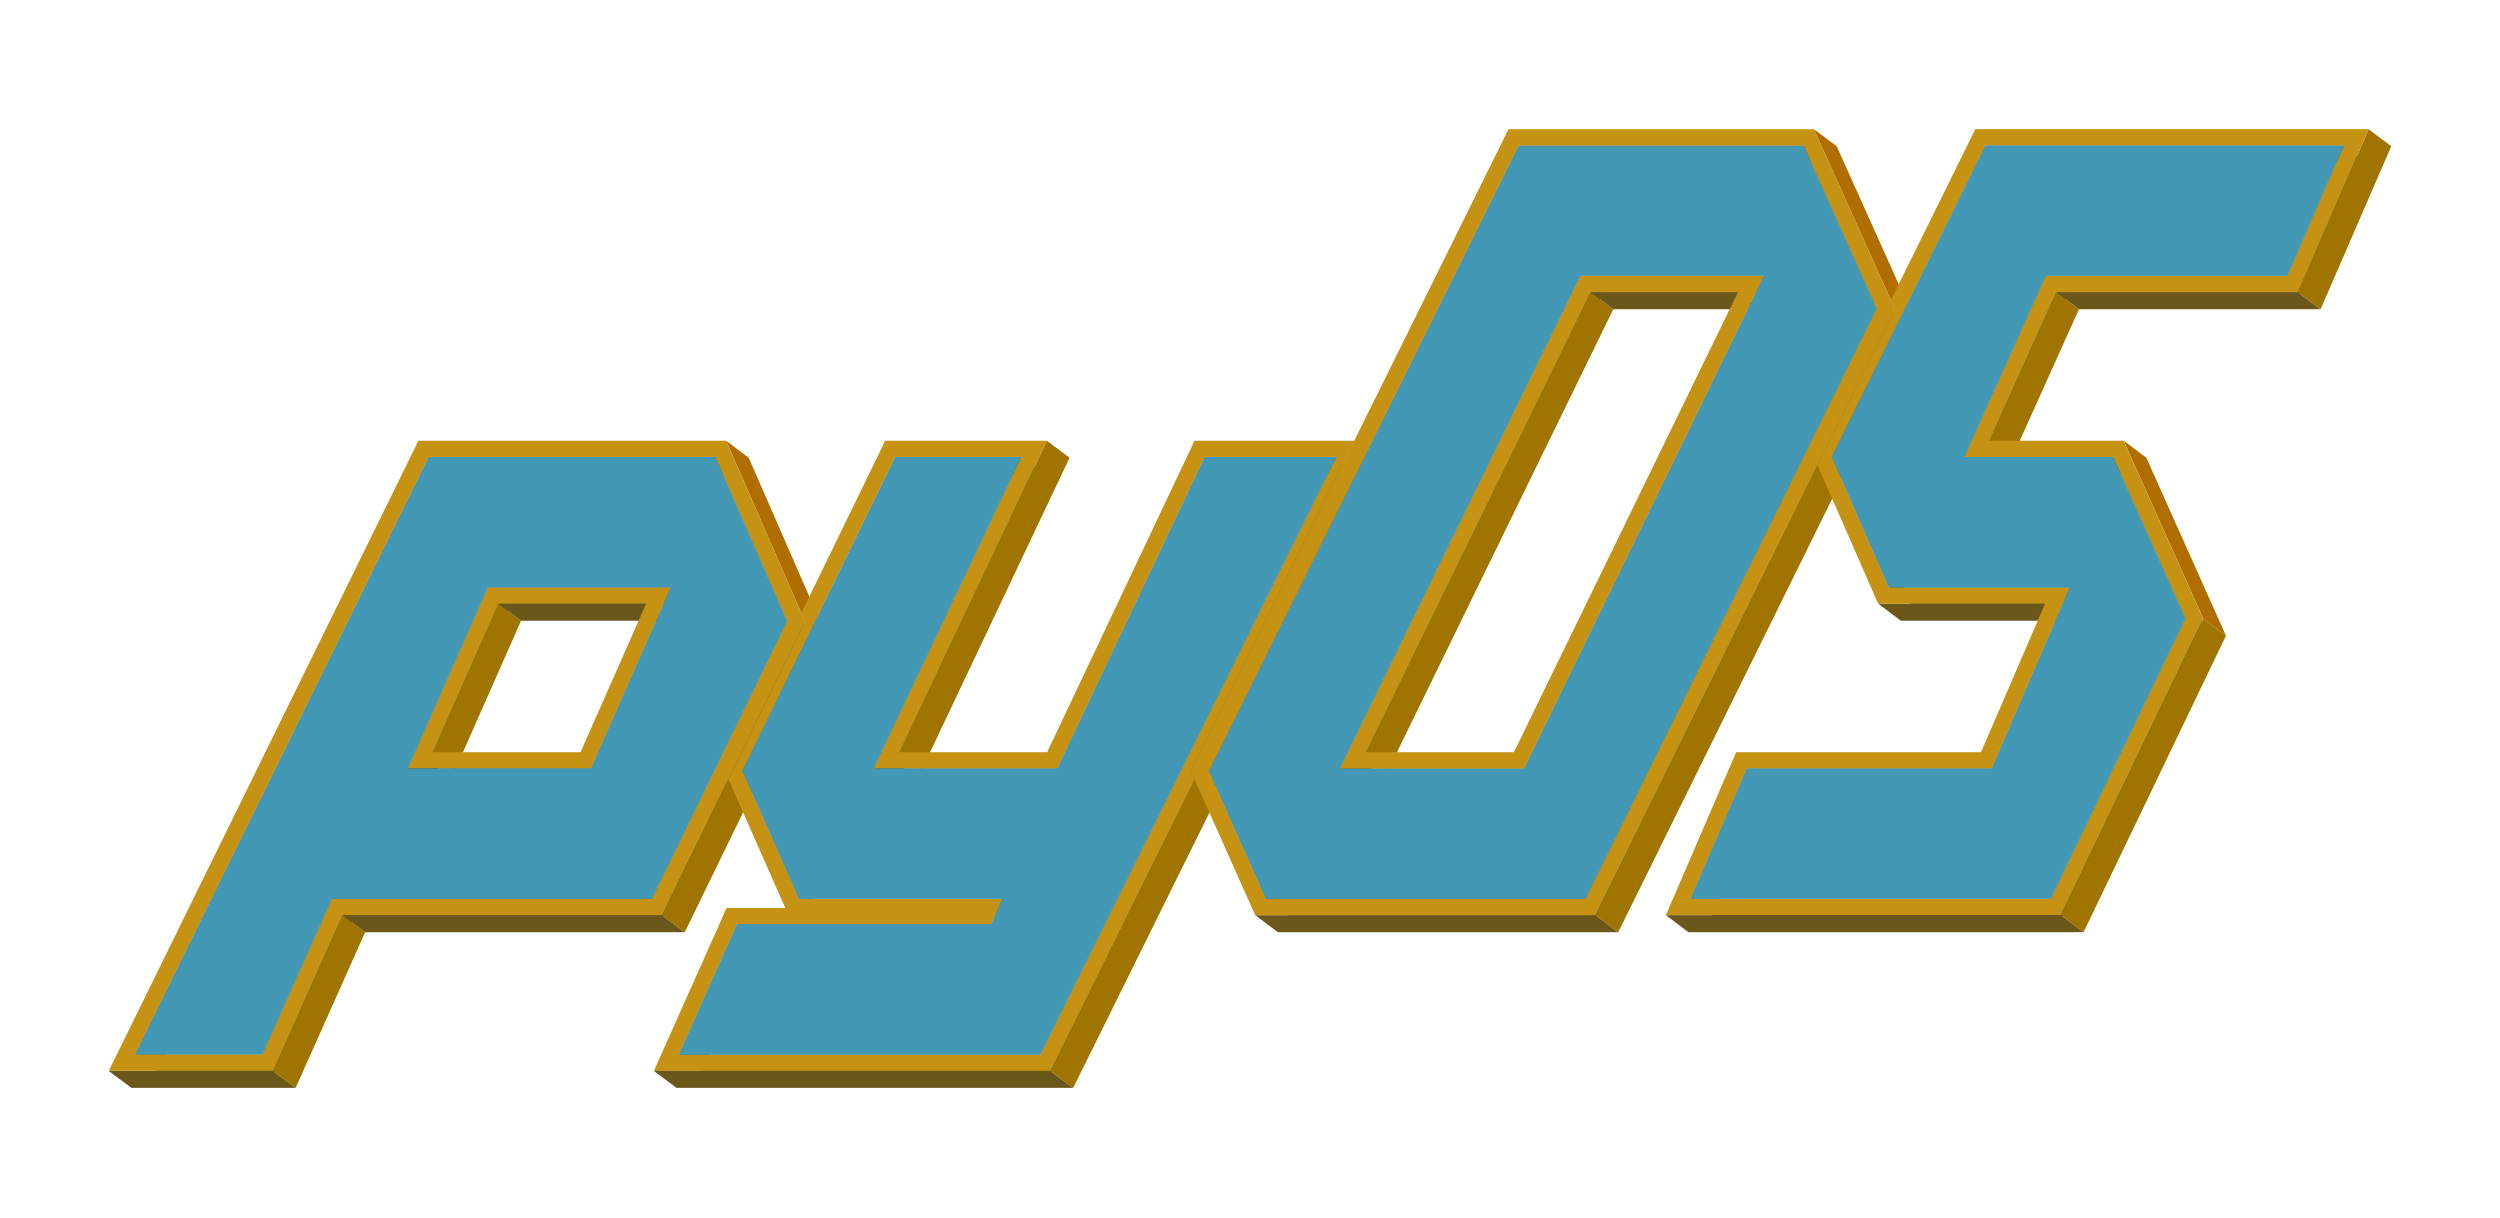
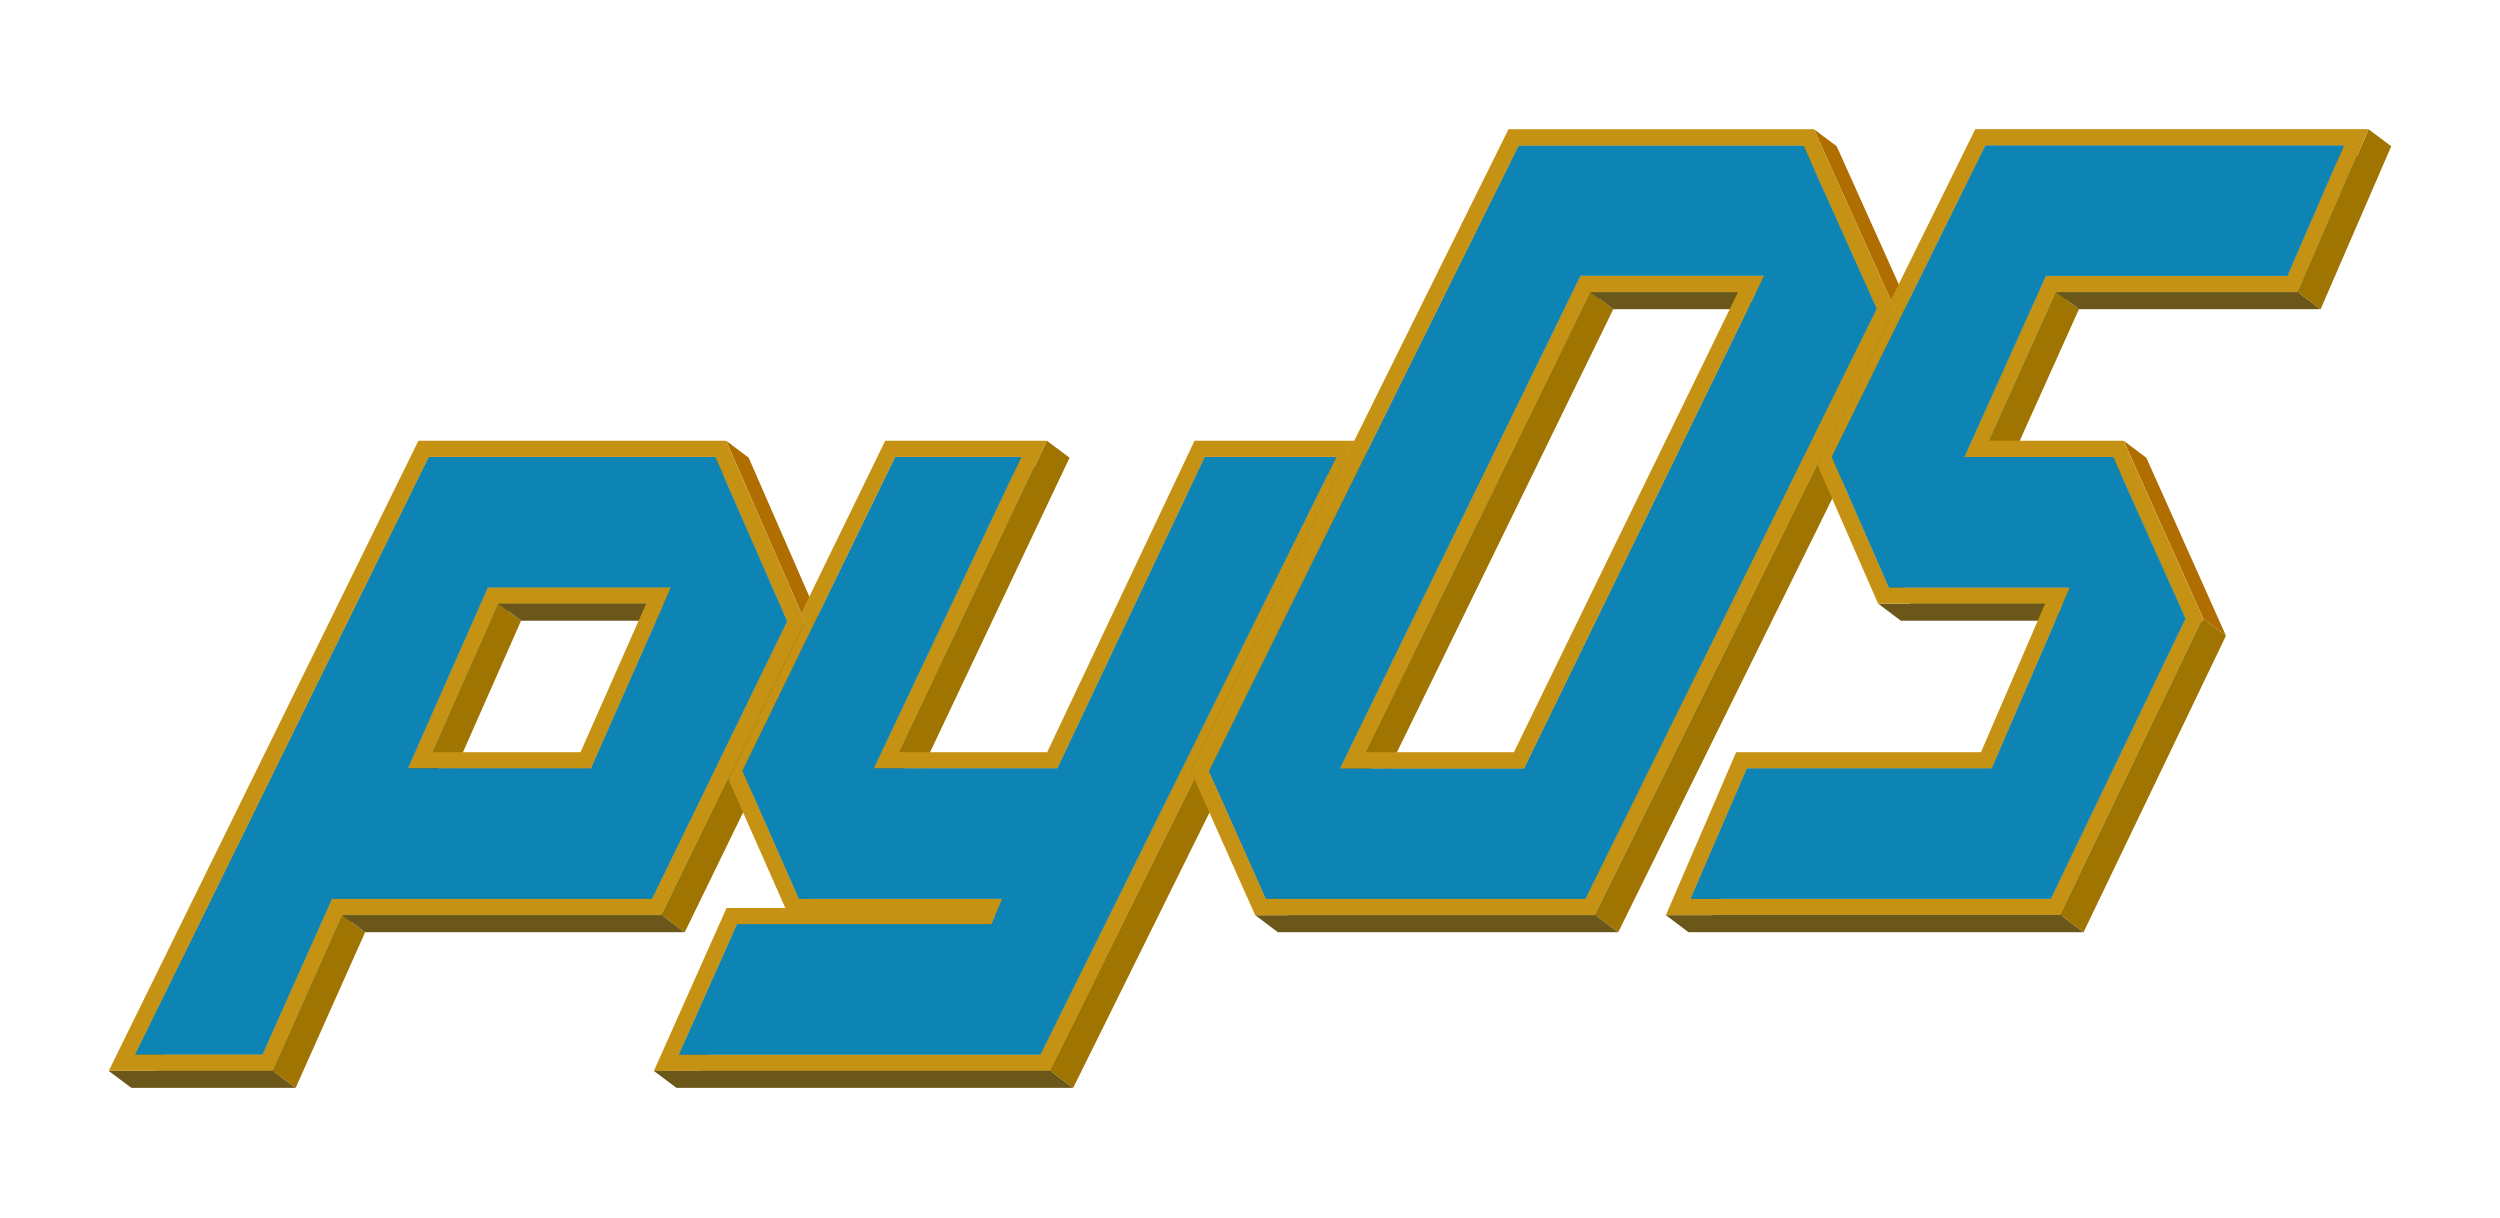
<svg xmlns="http://www.w3.org/2000/svg" version="1.1" id="Layer_1" x="0px" y="0px" viewBox="0 0 283.46 138.01" style="enable-background:new 0 0 283.46 138.01;" xml:space="preserve">
  <style type="text/css">
	.st0{enable-background:new    ;}
	.st1{fill:#A07400;} 
	.st2{fill:#086868;}
	.st3{fill:#A07400;}
	.st4{fill:#066160;}
	.st5{fill:#6C571B;}
	.st6{fill:#C69214;}
	.st7{fill:#0B7373;}
	.st8{fill:#B06D00;}
	.st9{fill:#086867;}
	.st10{fill:#4298B5;}
+ 	.st10{fill:#0e84b5;}
	.st11{fill:#086767;}
</style>
  <g>
    <g class="st0">
      <g>
        <polygon class="st1" points="48.6,51.82 51.16,53.75 17.85,121.51 15.28,119.58    " />
      </g>
      <g>
        <polygon class="st2" points="55.32,66.61 57.89,68.53 48.82,89.06 46.25,87.13    " />
      </g>
      <g>
        <polygon class="st1" points="56.52,68.45 59.08,70.38 51.64,87.22 49.07,85.29    " />
      </g>
      <g>
        <polygon class="st4" points="29.76,119.58 32.33,121.51 17.85,121.51 15.28,119.58    " />
      </g>
      <g>
        <polygon class="st2" points="37.65,101.92 40.22,103.85 32.33,121.51 29.76,119.58    " />
      </g>
      <g>
        <polygon class="st5" points="81.12,51.82 83.69,53.75 51.16,53.75 48.6,51.82    " />
      </g>
      <g>
        <polygon class="st5" points="30.96,121.43 33.52,123.35 14.9,123.35 12.33,121.43    " />
      </g>
      <g>
        <polygon class="st1" points="38.84,103.77 41.4,105.7 33.52,123.35 30.96,121.43    " />
      </g>
      <g>
        <polygon class="st4" points="76.08,66.61 78.65,68.53 57.89,68.53 55.32,66.61    " />
      </g>
      <g>
        <polygon class="st5" points="73.26,68.45 75.83,70.38 59.08,70.38 56.52,68.45    " />
      </g>
      <g>
        <path class="st6" d="M46.25,87.13l9.07-20.53h20.76l-9.07,20.53H46.25z M73.26,68.45H56.52l-7.45,16.84h16.75L73.26,68.45" />
      </g>
      <g>
        <polygon class="st5" points="67.01,87.13 69.58,89.06 48.82,89.06 46.25,87.13    " />
      </g>
      <g>
        <polygon class="st1" points="76.08,66.61 78.65,68.53 69.58,89.06 67.01,87.13    " />
      </g>
      <g>
        <polygon class="st7" points="81.12,51.82 83.69,53.75 91.83,72.38 89.27,70.45    " />
      </g>
      <g>
        <polygon class="st8" points="82.33,49.97 84.89,51.9 93.42,71.43 90.85,69.5    " />
      </g>
      <g>
        <polygon class="st8" points="90.85,69.5 93.42,71.43 93.85,72.42 91.28,70.49    " />
      </g>
      <g>
        <polygon class="st9" points="89.27,70.45 91.83,72.38 76.5,103.85 73.94,101.92    " />
      </g>
      <g>
        <polygon class="st1" points="91.28,70.49 93.85,72.42 85.15,90.28 82.58,88.35    " />
      </g>
      <g>
        <polygon class="st1" points="101.51,51.82 104.07,53.74 86.74,89.33 84.18,87.4    " />
      </g>
      <g>
        <path class="st10" d="M81.12,51.82l8.15,18.63l-15.33,31.48H37.65l-7.89,17.66H15.28L48.6,51.82H81.12z M67.01,87.13l9.07-20.53     H55.32l-9.07,20.53H67.01" />
      </g>
      <g>
        <polygon class="st4" points="73.94,101.92 76.5,103.85 40.22,103.85 37.65,101.92    " />
      </g>
      <g>
        <polygon class="st5" points="75.08,103.77 77.64,105.7 41.4,105.7 38.84,103.77    " />
      </g>
      <g>
        <path class="st6" d="M90.85,69.5l0.43,0.99l-8.7,17.86l-7.51,15.41H38.84l-7.88,17.66H12.33l35.11-71.45h34.88L90.85,69.5z      M73.94,101.92l15.33-31.48l-8.15-18.63H48.6l-33.31,67.77h14.48l7.89-17.66H73.94" />
      </g>
      <g>
        <polygon class="st1" points="82.58,88.35 85.15,90.28 77.64,105.7 75.08,103.77    " />
      </g>
      <g>
        <polygon class="st5" points="115.8,51.82 118.37,53.74 104.07,53.74 101.51,51.82    " />
      </g>
      <g>
        <polygon class="st9" points="115.8,51.82 118.37,53.75 101.64,89.06 99.07,87.13    " />
      </g>
      <g>
        <polygon class="st1" points="118.7,49.97 121.27,51.9 104.54,87.22 101.98,85.29    " />
      </g>
      <g>
        <polygon class="st1" points="83.57,104.79 86.14,106.72 79.54,121.51 76.97,119.58    " />
      </g>
      <g>
        <polygon class="st8" points="84.18,87.4 86.74,89.33 93.16,103.85 90.59,101.92    " />
      </g>
      <g>
        <polygon class="st1" points="136.6,51.82 139.16,53.74 122.45,89.06 119.89,87.13    " />
      </g>
      <g>
        <polygon class="st5" points="119.89,87.13 122.45,89.06 101.64,89.06 99.07,87.13    " />
      </g>
      <g>
        <polygon class="st4" points="113.65,101.92 116.21,103.85 93.16,103.85 90.59,101.92    " />
      </g>
      <g>
        <polygon class="st5" points="151.53,51.82 154.09,53.74 139.16,53.74 136.6,51.82    " />
      </g>
      <g>
        <polygon class="st5" points="112.4,104.79 114.97,106.72 86.14,106.72 83.57,104.79    " />
      </g>
      <g>
        <polygon class="st1" points="113.65,101.92 116.21,103.85 114.97,106.72 112.4,104.79    " />
      </g>
      <g>
        <polygon class="st11" points="151.53,51.82 154.09,53.75 120.54,121.51 117.97,119.58    " />
      </g>
      <g>
        <polygon class="st1" points="153.56,49.97 156.12,51.9 137.59,89.34 135.02,87.41    " />
      </g>
      <g>
        <polygon class="st8" points="135.02,87.41 137.59,89.34 138.03,90.32 135.46,88.4    " />
      </g>
      <g>
        <polygon class="st1" points="172.18,16.5 174.75,18.43 139.62,89.37 137.05,87.44    " />
      </g>
      <g>
        <polygon class="st4" points="117.97,119.58 120.54,121.51 79.54,121.51 76.97,119.58    " />
      </g>
      <g>
        <path class="st6" d="M153.56,49.97l-18.53,37.44l0.44,0.99l-16.35,33.03H74.14l8.24-18.48h6.66l-6.45-14.6l8.7-17.86l-0.43-0.99     l9.51-19.53h18.33l-16.72,35.32h16.75l16.71-35.32H153.56z M117.97,119.58l33.55-67.77H136.6l-16.71,35.32H99.07l16.73-35.32     h-14.3L84.18,87.4l6.42,14.52h23.05l-1.25,2.87H83.57l-6.6,14.79H117.97" />
      </g>
      <g>
        <polygon class="st10" points="151.53,51.82 117.97,119.58 76.97,119.58 83.57,104.79 112.4,104.79 113.65,101.92 90.59,101.92      84.18,87.4 101.51,51.82 115.8,51.82 99.07,87.13 119.89,87.13 136.6,51.82    " />
      </g>
      <g>
        <polygon class="st5" points="119.11,121.43 121.68,123.35 76.71,123.35 74.14,121.43    " />
      </g>
      <g>
        <polygon class="st1" points="135.46,88.4 138.03,90.32 121.68,123.35 119.11,121.43    " />
      </g>
      <g>
        <polygon class="st5" points="204.5,16.5 207.06,18.43 174.75,18.43 172.18,16.5    " />
      </g>
      <g>
        <polygon class="st9" points="179.21,31.29 181.77,33.22 154.51,89.06 151.95,87.13    " />
      </g>
      <g>
        <polygon class="st1" points="180.36,33.13 182.92,35.06 157.45,87.22 154.89,85.29    " />
      </g>
      <g>
        <polygon class="st8" points="137.05,87.44 139.62,89.37 146.08,103.85 143.51,101.92    " />
      </g>
      <g>
        <polygon class="st4" points="199.99,31.29 202.56,33.22 181.77,33.22 179.21,31.29    " />
      </g>
      <g>
        <polygon class="st5" points="197.06,33.13 199.63,35.06 182.92,35.06 180.36,33.13    " />
      </g>
      <g>
        <polygon class="st1" points="199.99,31.29 202.56,33.22 202.12,34.13 199.56,32.2    " />
      </g>
      <g>
        <polygon class="st1" points="199.56,32.2 202.12,34.13 201.72,34.95 199.16,33.02    " />
      </g>
      <g>
        <polygon class="st1" points="199.16,33.02 201.72,34.95 175.36,89.06 172.8,87.13    " />
      </g>
      <g>
        <polygon class="st5" points="172.8,87.13 175.36,89.06 154.51,89.06 151.95,87.13    " />
      </g>
      <g>
        <path class="st10" d="M204.5,16.5l8.31,18.5l-33.03,66.93h-36.26l-6.46-14.48l35.13-70.94H204.5z M199.56,32.2l0.43-0.92h-20.78     l-27.26,55.85h20.85l26.36-54.11L199.56,32.2" />
      </g>
      <g>
        <path class="st6" d="M151.95,87.13l27.26-55.85h20.78l-0.43,0.92l-0.4,0.82L172.8,87.13H151.95z M197.06,33.13h-16.7     l-25.47,52.16h16.76L197.06,33.13" />
      </g>
      <g>
        <polygon class="st7" points="204.5,16.5 207.06,18.43 215.38,36.92 212.81,35    " />
      </g>
      <g>
        <polygon class="st8" points="205.68,14.66 208.25,16.58 216.97,35.98 214.4,34.05    " />
      </g>
      <g>
        <polygon class="st8" points="214.4,34.05 216.97,35.98 217.4,36.96 214.84,35.03    " />
      </g>
      <g>
        <polygon class="st1" points="214.84,35.03 217.4,36.96 217.22,37.34 214.65,35.42    " />
      </g>
      <g>
        <polygon class="st11" points="212.81,35 215.38,36.92 182.34,103.85 179.78,101.92    " />
      </g>
      <g>
        <polygon class="st1" points="214.65,35.42 217.22,37.34 208.66,54.68 206.09,52.75    " />
      </g>
      <g>
        <polygon class="st1" points="225.11,16.5 227.68,18.43 210.25,53.73 207.69,51.81    " />
      </g>
      <g>
        <polygon class="st4" points="179.78,101.92 182.34,103.85 146.08,103.85 143.51,101.92    " />
      </g>
      <g>
        <polygon class="st5" points="180.92,103.77 183.48,105.7 144.89,105.7 142.33,103.77    " />
      </g>
      <g>
        <path class="st6" d="M214.4,34.05l0.44,0.98l-0.19,0.39l-8.56,17.34l-25.18,51.01h-38.59l-6.86-15.37l-0.44-0.99l18.53-37.44     l17.49-35.32h34.64L214.4,34.05z M179.78,101.92L212.81,35l-8.31-18.5h-32.31l-35.13,70.94l6.46,14.48H179.78" />
      </g>
      <g>
        <polygon class="st1" points="206.09,52.75 208.66,54.68 183.48,105.7 180.92,103.77    " />
      </g>
      <g>
        <polygon class="st2" points="231.97,31.29 234.54,33.22 226.35,51.42 223.78,49.49    " />
      </g>
      <g>
        <polygon class="st2" points="223.78,49.49 226.35,51.42 225.29,53.75 222.73,51.82    " />
      </g>
      <g>
        <polygon class="st1" points="233.16,33.13 235.72,35.06 228.14,51.9 225.58,49.97    " />
      </g>
      <g>
        <polygon class="st8" points="207.69,51.81 210.25,53.73 216.74,68.53 214.17,66.61    " />
      </g>
      <g>
        <polygon class="st1" points="198.07,87.13 200.63,89.06 194.25,103.85 191.68,101.92    " />
      </g>
      <g>
        <polygon class="st5" points="265.76,16.5 268.33,18.43 227.68,18.43 225.11,16.5    " />
      </g>
      <g>
        <polygon class="st5" points="239.59,51.82 242.16,53.75 225.29,53.75 222.73,51.82    " />
      </g>
      <g>
        <polygon class="st2" points="265.76,16.5 268.33,18.43 261.91,33.22 259.35,31.29    " />
      </g>
      <g>
        <polygon class="st4" points="259.35,31.29 261.91,33.22 234.54,33.22 231.97,31.29    " />
      </g>
      <g>
        <polygon class="st4" points="234.69,66.61 237.25,68.53 216.74,68.53 214.17,66.61    " />
      </g>
      <g>
        <polygon class="st5" points="231.89,68.45 234.46,70.38 215.53,70.38 212.96,68.45    " />
      </g>
      <g>
        <polygon class="st5" points="260.55,33.13 263.12,35.06 235.72,35.06 233.16,33.13    " />
      </g>
      <g>
        <polygon class="st1" points="268.56,14.66 271.13,16.58 263.12,35.06 260.55,33.13    " />
      </g>
      <g>
        <polygon class="st5" points="225.83,87.13 228.39,89.06 200.63,89.06 198.07,87.13    " />
      </g>
      <g>
        <polygon class="st1" points="234.69,66.61 237.25,68.53 228.39,89.06 225.83,87.13    " />
      </g>
      <g>
        <polygon class="st7" points="239.59,51.82 242.16,53.75 250.36,72.06 247.8,70.13    " />
      </g>
      <g>
        <polygon class="st8" points="240.79,49.97 243.36,51.9 252.39,72.08 249.82,70.15    " />
      </g>
      <g>
        <polygon class="st9" points="247.8,70.13 250.36,72.06 235.09,103.85 232.52,101.92    " />
      </g>
      <g>
        <polygon class="st4" points="232.52,101.92 235.09,103.85 194.25,103.85 191.68,101.92    " />
      </g>
      <g>
        <path class="st6" d="M260.55,33.13h-27.4l-7.58,16.84h15.21l9.03,20.18l-16.15,33.62h-44.78l7.97-18.48h27.76l7.27-16.84h-18.93     l-6.87-15.7l8.56-17.34l0.19-0.39l-0.44-0.98l9.58-19.4h44.59L260.55,33.13z M223.78,49.49l8.19-18.2h27.38l6.42-14.79h-40.65     l-17.43,35.31l6.48,14.8h20.52l-8.86,20.53h-27.76l-6.38,14.79h40.84l15.28-31.8l-8.2-18.31h-16.87L223.78,49.49" />
      </g>
      <g>
        <polygon class="st10" points="265.76,16.5 259.35,31.29 231.97,31.29 223.78,49.49 222.73,51.82 239.59,51.82 247.8,70.13      232.52,101.92 191.68,101.92 198.07,87.13 225.83,87.13 234.69,66.61 214.17,66.61 207.69,51.81 225.11,16.5    " />
      </g>
      <g>
        <polygon class="st5" points="233.67,103.77 236.24,105.7 191.45,105.7 188.89,103.77    " />
      </g>
      <g>
        <polygon class="st1" points="249.82,70.15 252.39,72.08 236.24,105.7 233.67,103.77    " />
      </g>
    </g>
  </g>
</svg>
